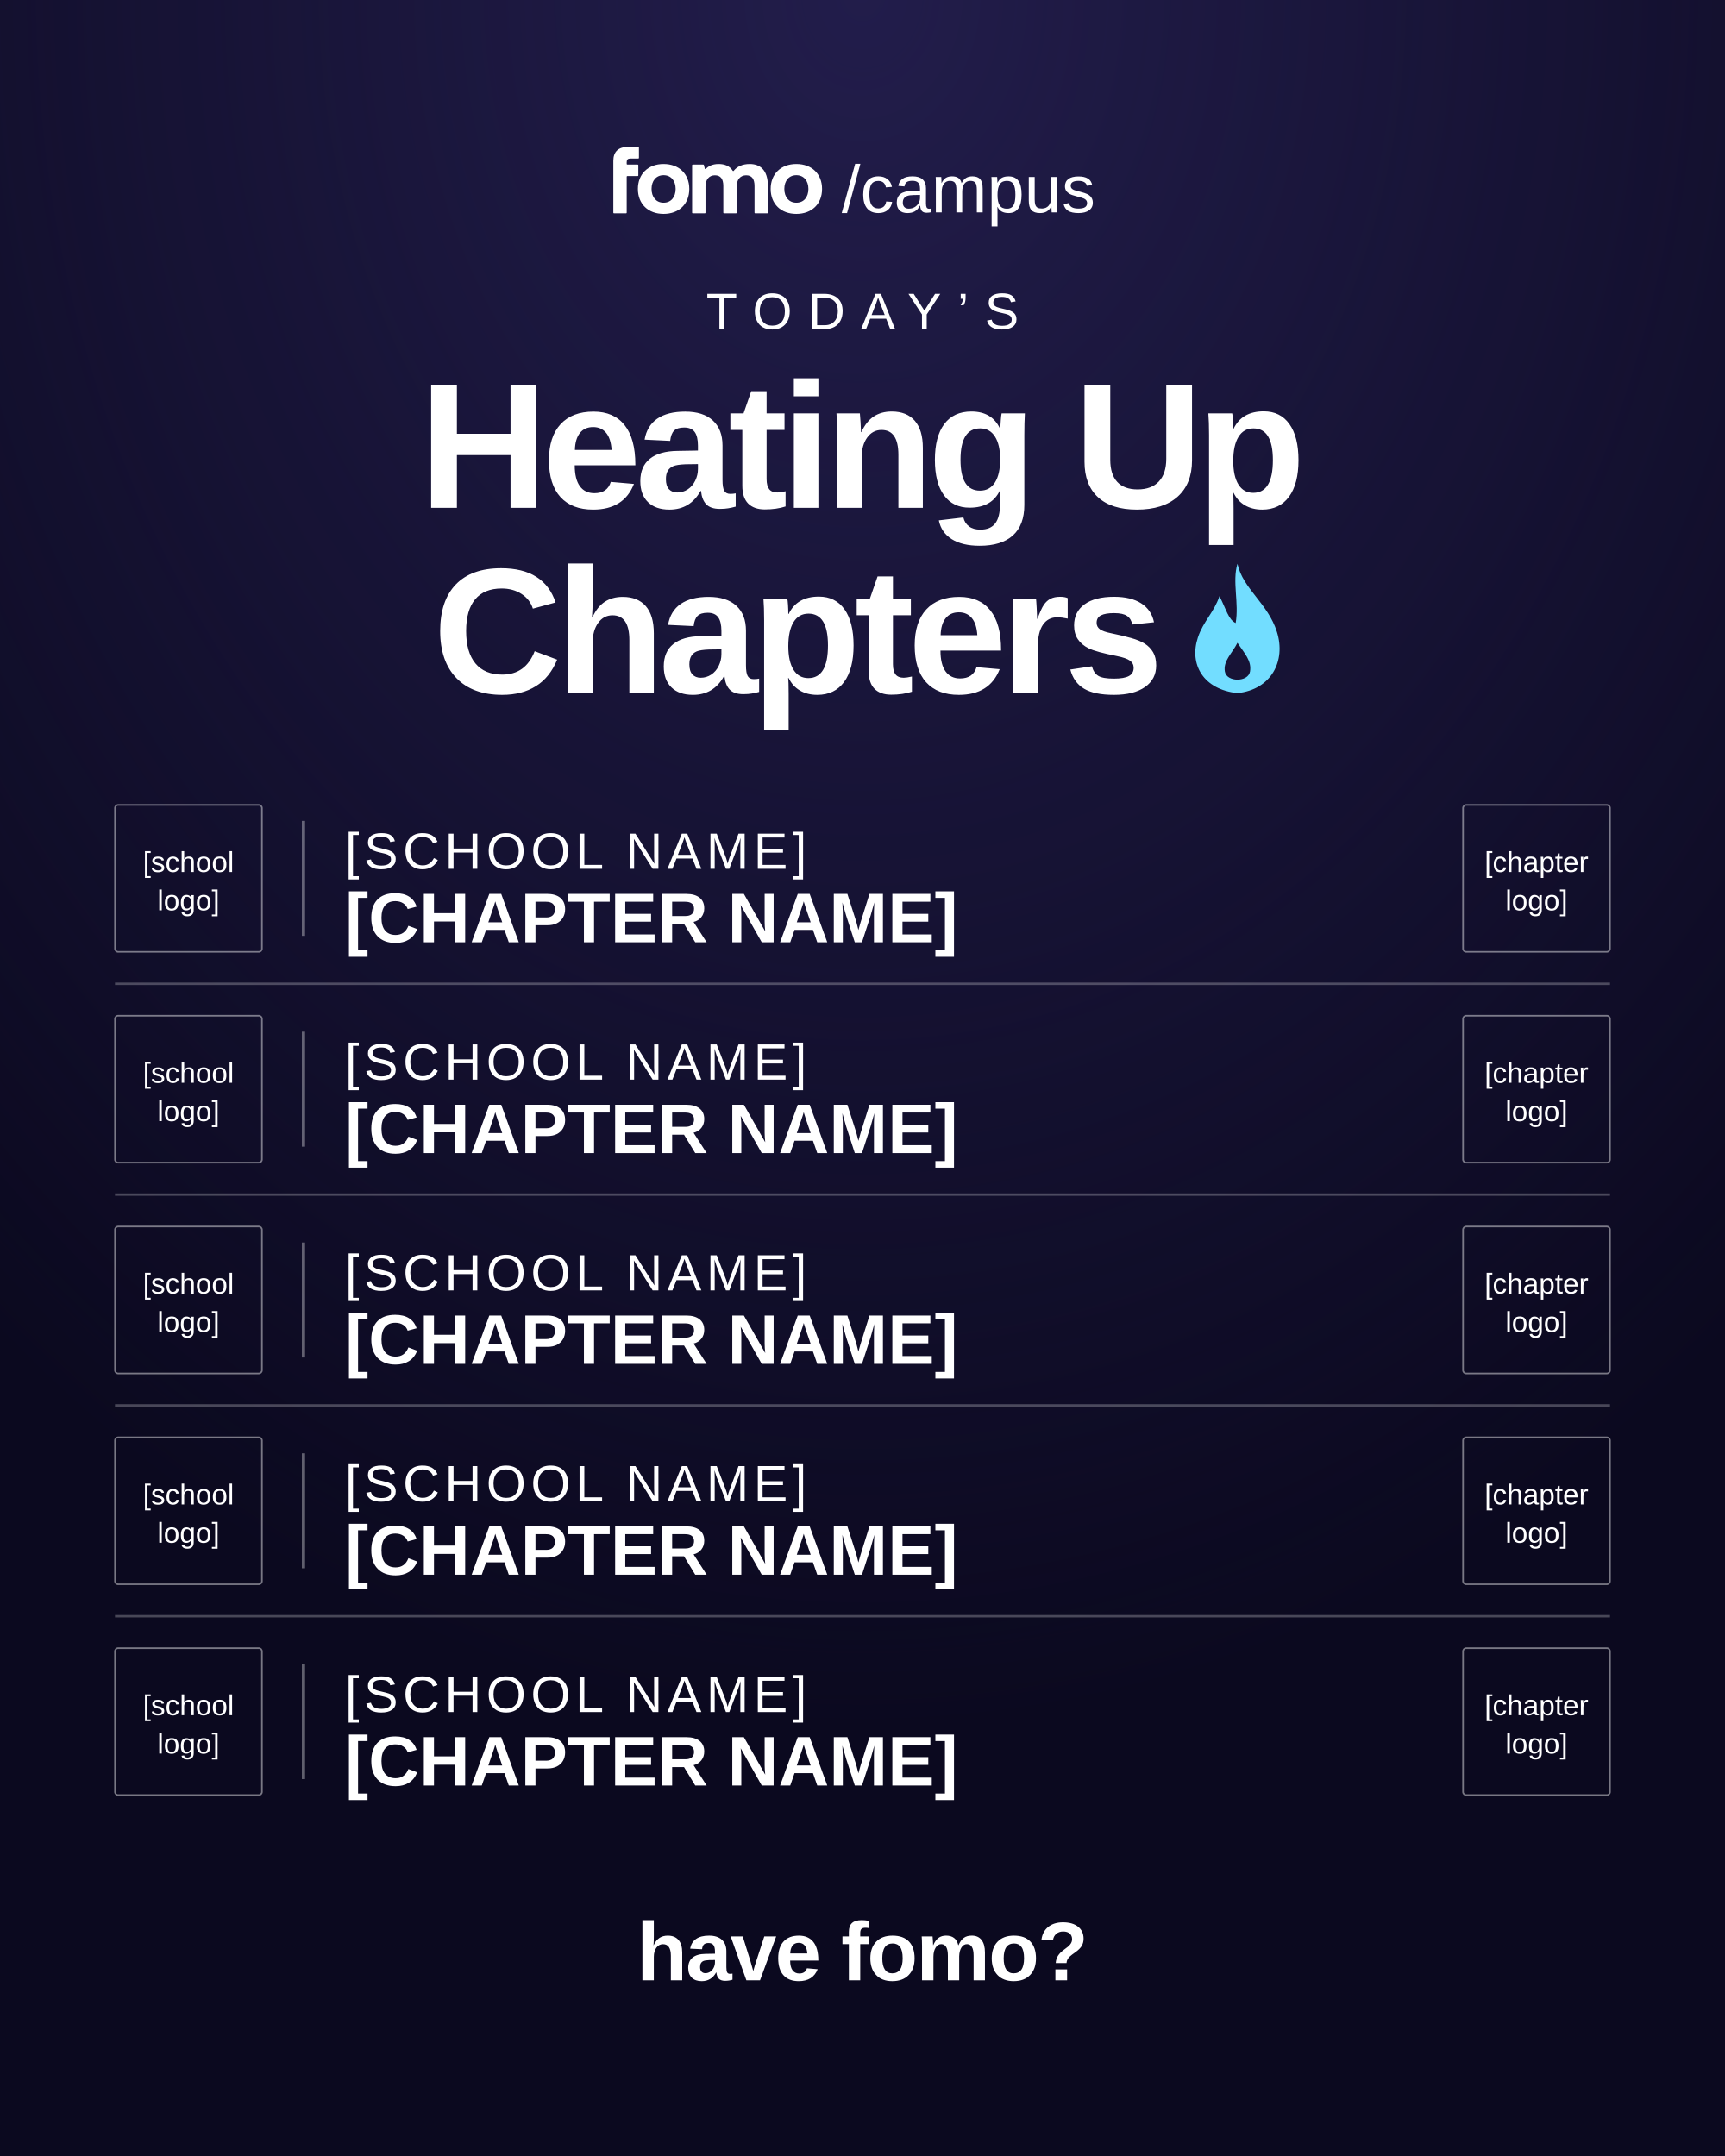
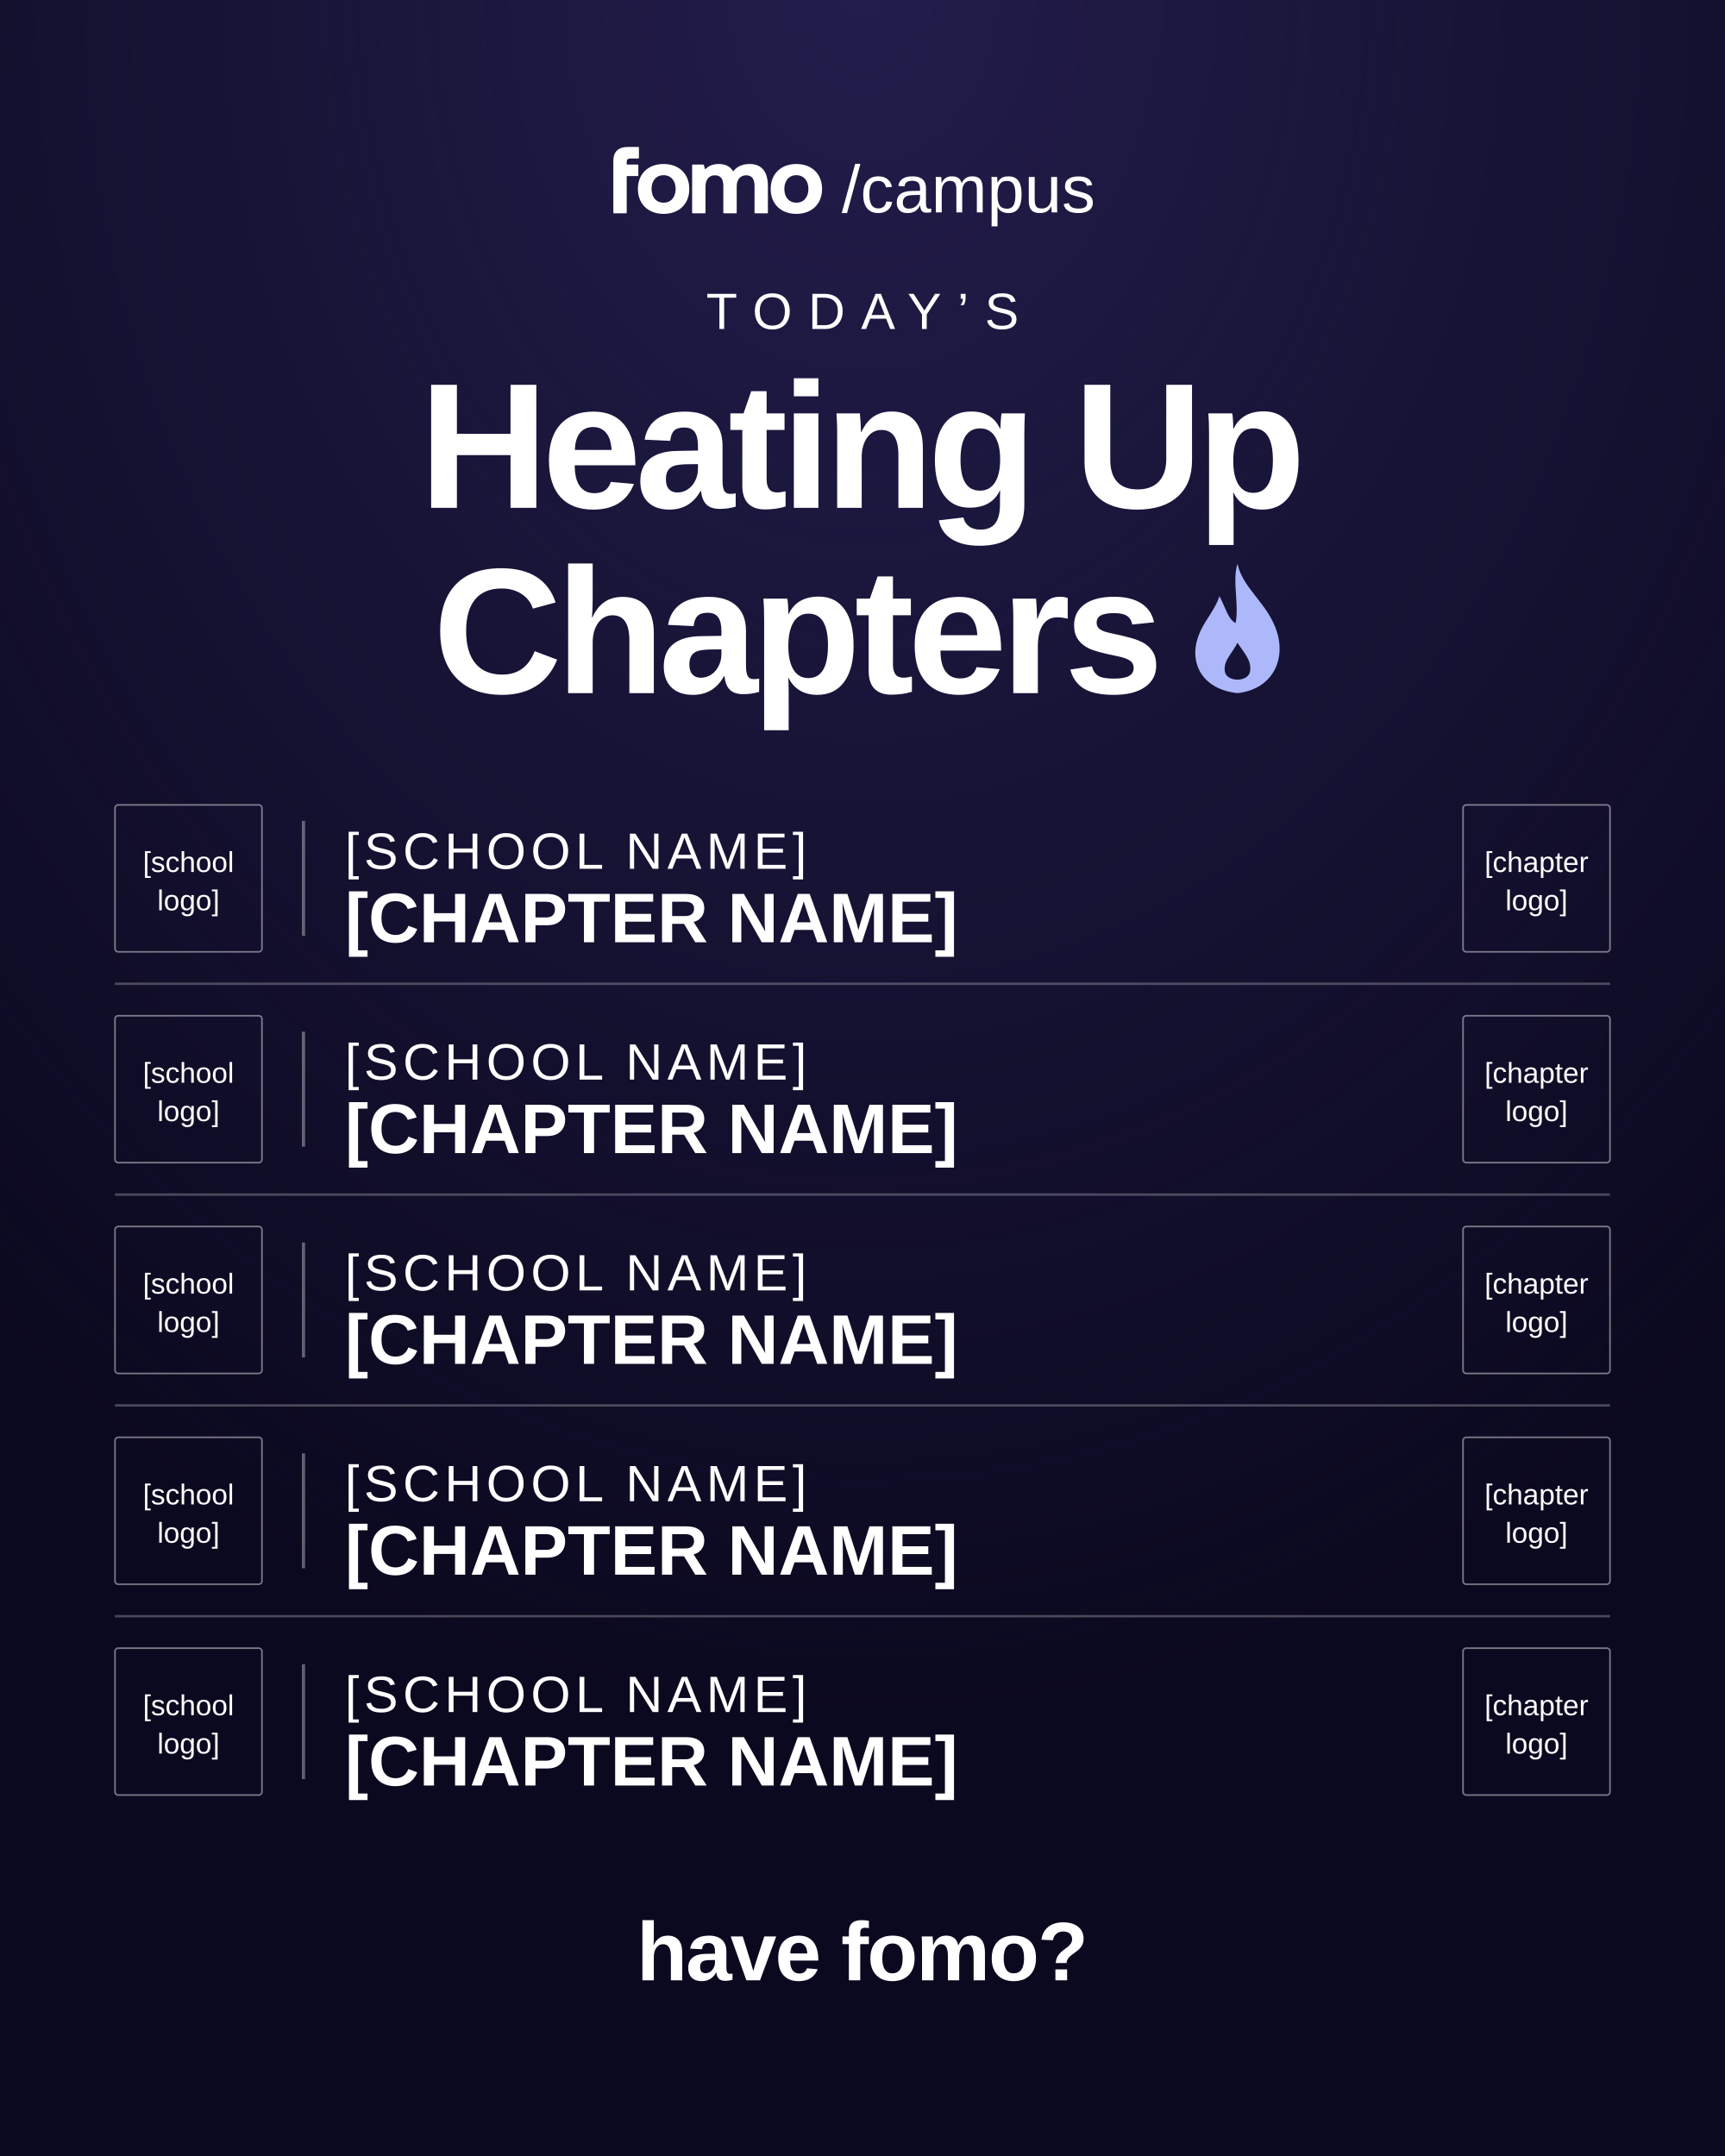
<svg xmlns="http://www.w3.org/2000/svg" xmlns:xlink="http://www.w3.org/1999/xlink" width="1080" height="1350" viewBox="0 0 1080 1350" role="img" aria-labelledby="title description">
  <defs>
    <style>text{font-family:Aeonik,Arial,sans-serif}</style>
    <symbol id="fomo-wordmark" viewBox="0 0 352 113">
      <path d="M0.003 23.325C0.003 8.468 7.991 0 24.923 0H42.105C42.675 0 43.134 0.46 43.134 1.029V18.462C43.134 19.031 42.675 19.49 42.105 19.49H28.757C24.443 19.49 22.526 21.408 22.526 25.561V28.685C22.526 29.255 22.985 29.714 23.555 29.714H41.076C41.646 29.714 42.105 30.174 42.105 30.743V48.014C42.105 48.584 41.646 49.043 41.076 49.043H23.555C22.985 49.043 22.526 49.503 22.526 50.072V110.797C22.526 111.366 22.066 111.826 21.497 111.826H1.029C0.46 111.826 0 111.366 0 110.797V23.325H0.003Z" fill="currentColor" />
      <path d="M41.381 70.769C41.381 45.528 58.636 28.757 84.673 28.757C110.711 28.757 127.965 45.531 127.965 70.769C127.965 96.008 110.711 112.782 84.673 112.782C58.636 112.782 41.381 96.008 41.381 70.769ZM104.959 70.769C104.959 57.192 97.291 47.606 84.67 47.606C72.049 47.606 64.384 57.192 64.384 70.769C64.384 84.347 72.052 93.933 84.67 93.933C97.287 93.933 104.959 84.347 104.959 70.769Z" fill="currentColor" />
      <path d="M260.369 65.978V110.796C260.369 111.366 259.909 111.825 259.34 111.825H238.872C238.302 111.825 237.843 111.366 237.843 110.796V65.817C237.843 53.995 233.371 47.767 223.785 47.767C214.199 47.767 207.491 54.794 207.81 67.415V110.796C207.81 111.366 207.35 111.825 206.781 111.825H186.313C185.744 111.825 185.284 111.366 185.284 110.796V65.817C185.284 53.995 180.812 47.767 171.065 47.767C161.318 47.767 155.251 55.117 155.251 66.616V110.796C155.251 111.366 154.792 111.825 154.222 111.825H133.754C133.185 111.825 132.725 111.366 132.725 110.796V30.746C132.725 30.177 133.185 29.717 133.754 29.717H151.571C152.044 29.717 152.456 30.039 152.569 30.495L154.088 36.58C154.246 37.211 155.028 37.447 155.501 37.002C160.183 32.615 166.476 28.757 177.451 28.757C186.961 28.757 195.882 31.703 201.246 40.284C201.565 40.791 202.281 40.836 202.652 40.362C208.307 33.136 217.317 28.757 229.687 28.757C245.662 28.757 260.358 37.063 260.358 65.978H260.369Z" fill="currentColor" />
      <path d="M265.029 70.769C265.029 45.528 282.284 28.757 308.321 28.757C334.359 28.757 351.613 45.531 351.613 70.769C351.613 96.008 334.359 112.782 308.321 112.782C282.284 112.782 265.029 96.008 265.029 70.769ZM328.607 70.769C328.607 57.192 320.939 47.606 308.318 47.606C295.697 47.606 288.032 57.192 288.032 70.769C288.032 84.347 295.7 93.933 308.318 93.933C320.935 93.933 328.607 84.347 328.607 70.769Z" fill="currentColor" />
    </symbol>
    <radialGradient id="glow" cx="0.5" cy="0" r="0.8">
      <stop stop-color="#221D4B" stop-opacity="1" />
      <stop offset="1" stop-color="#221D4B" stop-opacity="0" />
    </radialGradient>
  </defs>
  <g id="background">
    <rect width="1080" height="1350" fill="#0B091F" />
    <rect width="1080" height="1350" fill="url(#glow)" />
  </g>
  <g id="brand" color="#FFFFFF">
    <use href="#fomo-wordmark" xlink:href="#fomo-wordmark" x="384" y="92" width="130.832" height="42" />
    <text x="527" y="133" font-size="42" fill="#FFFFFF" font-weight="500">/campus</text>
  </g>
  <g id="editable-headline">
    <text x="540" y="206" font-size="32" fill="#FFFFFF" font-weight="500" text-anchor="middle" letter-spacing="10">TODAY’S</text>
    <text x="540" y="318" font-size="112" fill="#FFFFFF" font-weight="700" text-anchor="middle" letter-spacing="-4">Heating Up</text>
    <text x="271" y="434" font-size="112" fill="#FFFFFF" font-weight="700" letter-spacing="-4">Chapters</text>
-     <g id="series-icon" fill="#72DDFF" transform="translate(741 353) scale(1.125)">
+     <g id="series-icon" fill="#ACB8F9" transform="translate(741 353) scale(1.125)">
      <path fill-rule="evenodd" d="M30 0C33 14 47 22 52 38C57 54 49 70 30 72C11 70 3 56 8 41C11 32 17 27 20 18C24 26 25 31 29 33C31 22 27 10 30 0ZM30 44C34 50 38 54 37 60C36 66 24 66 23 60C22 54 27 50 30 44Z" />
    </g>
  </g>
  <g id="editable-chapter-rows">
    <g id="chapter-row-1">
      <g id="replace-row-1-school-logo">
        <rect x="72" y="504" width="92" height="92" rx="2" fill="none" stroke="#FFFFFF" stroke-opacity=".45" />
        <text x="118" y="546" font-size="18" fill="#FFFFFF" font-weight="400" text-anchor="middle">[school</text>
        <text x="118" y="570" font-size="18" fill="#FFFFFF" font-weight="400" text-anchor="middle">logo]</text>
      </g>
      <path d="M190 514 V586" fill="none" stroke="#FFFFFF" stroke-opacity=".35" stroke-width="2" />
      <text x="216" y="544" font-size="32" fill="#FFFFFF" font-weight="500" letter-spacing="3">[SCHOOL NAME]</text>
      <text x="216" y="590" font-size="44" fill="#FFFFFF" font-weight="700">[CHAPTER NAME]</text>
      <g id="replace-row-1-chapter-logo">
        <rect x="916" y="504" width="92" height="92" rx="2" fill="none" stroke="#FFFFFF" stroke-opacity=".45" />
        <text x="962" y="546" font-size="18" fill="#FFFFFF" font-weight="400" text-anchor="middle">[chapter</text>
        <text x="962" y="570" font-size="18" fill="#FFFFFF" font-weight="400" text-anchor="middle">logo]</text>
      </g>
    </g>
    <g id="chapter-row-2">
      <path d="M72 616 H1008" fill="none" stroke="#FFFFFF" stroke-opacity=".25" stroke-width="1.5" />
      <g id="replace-row-2-school-logo">
        <rect x="72" y="636" width="92" height="92" rx="2" fill="none" stroke="#FFFFFF" stroke-opacity=".45" />
        <text x="118" y="678" font-size="18" fill="#FFFFFF" font-weight="400" text-anchor="middle">[school</text>
        <text x="118" y="702" font-size="18" fill="#FFFFFF" font-weight="400" text-anchor="middle">logo]</text>
      </g>
      <path d="M190 646 V718" fill="none" stroke="#FFFFFF" stroke-opacity=".35" stroke-width="2" />
      <text x="216" y="676" font-size="32" fill="#FFFFFF" font-weight="500" letter-spacing="3">[SCHOOL NAME]</text>
      <text x="216" y="722" font-size="44" fill="#FFFFFF" font-weight="700">[CHAPTER NAME]</text>
      <g id="replace-row-2-chapter-logo">
        <rect x="916" y="636" width="92" height="92" rx="2" fill="none" stroke="#FFFFFF" stroke-opacity=".45" />
        <text x="962" y="678" font-size="18" fill="#FFFFFF" font-weight="400" text-anchor="middle">[chapter</text>
        <text x="962" y="702" font-size="18" fill="#FFFFFF" font-weight="400" text-anchor="middle">logo]</text>
      </g>
    </g>
    <g id="chapter-row-3">
      <path d="M72 748 H1008" fill="none" stroke="#FFFFFF" stroke-opacity=".25" stroke-width="1.5" />
      <g id="replace-row-3-school-logo">
        <rect x="72" y="768" width="92" height="92" rx="2" fill="none" stroke="#FFFFFF" stroke-opacity=".45" />
        <text x="118" y="810" font-size="18" fill="#FFFFFF" font-weight="400" text-anchor="middle">[school</text>
        <text x="118" y="834" font-size="18" fill="#FFFFFF" font-weight="400" text-anchor="middle">logo]</text>
      </g>
      <path d="M190 778 V850" fill="none" stroke="#FFFFFF" stroke-opacity=".35" stroke-width="2" />
      <text x="216" y="808" font-size="32" fill="#FFFFFF" font-weight="500" letter-spacing="3">[SCHOOL NAME]</text>
      <text x="216" y="854" font-size="44" fill="#FFFFFF" font-weight="700">[CHAPTER NAME]</text>
      <g id="replace-row-3-chapter-logo">
        <rect x="916" y="768" width="92" height="92" rx="2" fill="none" stroke="#FFFFFF" stroke-opacity=".45" />
        <text x="962" y="810" font-size="18" fill="#FFFFFF" font-weight="400" text-anchor="middle">[chapter</text>
        <text x="962" y="834" font-size="18" fill="#FFFFFF" font-weight="400" text-anchor="middle">logo]</text>
      </g>
    </g>
    <g id="chapter-row-4">
      <path d="M72 880 H1008" fill="none" stroke="#FFFFFF" stroke-opacity=".25" stroke-width="1.5" />
      <g id="replace-row-4-school-logo">
        <rect x="72" y="900" width="92" height="92" rx="2" fill="none" stroke="#FFFFFF" stroke-opacity=".45" />
        <text x="118" y="942" font-size="18" fill="#FFFFFF" font-weight="400" text-anchor="middle">[school</text>
        <text x="118" y="966" font-size="18" fill="#FFFFFF" font-weight="400" text-anchor="middle">logo]</text>
      </g>
      <path d="M190 910 V982" fill="none" stroke="#FFFFFF" stroke-opacity=".35" stroke-width="2" />
      <text x="216" y="940" font-size="32" fill="#FFFFFF" font-weight="500" letter-spacing="3">[SCHOOL NAME]</text>
      <text x="216" y="986" font-size="44" fill="#FFFFFF" font-weight="700">[CHAPTER NAME]</text>
      <g id="replace-row-4-chapter-logo">
        <rect x="916" y="900" width="92" height="92" rx="2" fill="none" stroke="#FFFFFF" stroke-opacity=".45" />
        <text x="962" y="942" font-size="18" fill="#FFFFFF" font-weight="400" text-anchor="middle">[chapter</text>
        <text x="962" y="966" font-size="18" fill="#FFFFFF" font-weight="400" text-anchor="middle">logo]</text>
      </g>
    </g>
    <g id="chapter-row-5">
      <path d="M72 1012 H1008" fill="none" stroke="#FFFFFF" stroke-opacity=".25" stroke-width="1.5" />
      <g id="replace-row-5-school-logo">
        <rect x="72" y="1032" width="92" height="92" rx="2" fill="none" stroke="#FFFFFF" stroke-opacity=".45" />
        <text x="118" y="1074" font-size="18" fill="#FFFFFF" font-weight="400" text-anchor="middle">[school</text>
        <text x="118" y="1098" font-size="18" fill="#FFFFFF" font-weight="400" text-anchor="middle">logo]</text>
      </g>
      <path d="M190 1042 V1114" fill="none" stroke="#FFFFFF" stroke-opacity=".35" stroke-width="2" />
      <text x="216" y="1072" font-size="32" fill="#FFFFFF" font-weight="500" letter-spacing="3">[SCHOOL NAME]</text>
      <text x="216" y="1118" font-size="44" fill="#FFFFFF" font-weight="700">[CHAPTER NAME]</text>
      <g id="replace-row-5-chapter-logo">
        <rect x="916" y="1032" width="92" height="92" rx="2" fill="none" stroke="#FFFFFF" stroke-opacity=".45" />
        <text x="962" y="1074" font-size="18" fill="#FFFFFF" font-weight="400" text-anchor="middle">[chapter</text>
        <text x="962" y="1098" font-size="18" fill="#FFFFFF" font-weight="400" text-anchor="middle">logo]</text>
      </g>
    </g>
  </g>
  <g id="editable-closer">
    <text x="540" y="1240" font-size="52" fill="#FFFFFF" font-weight="700" text-anchor="middle" letter-spacing="-1">have fomo?</text>
  </g>
</svg>
